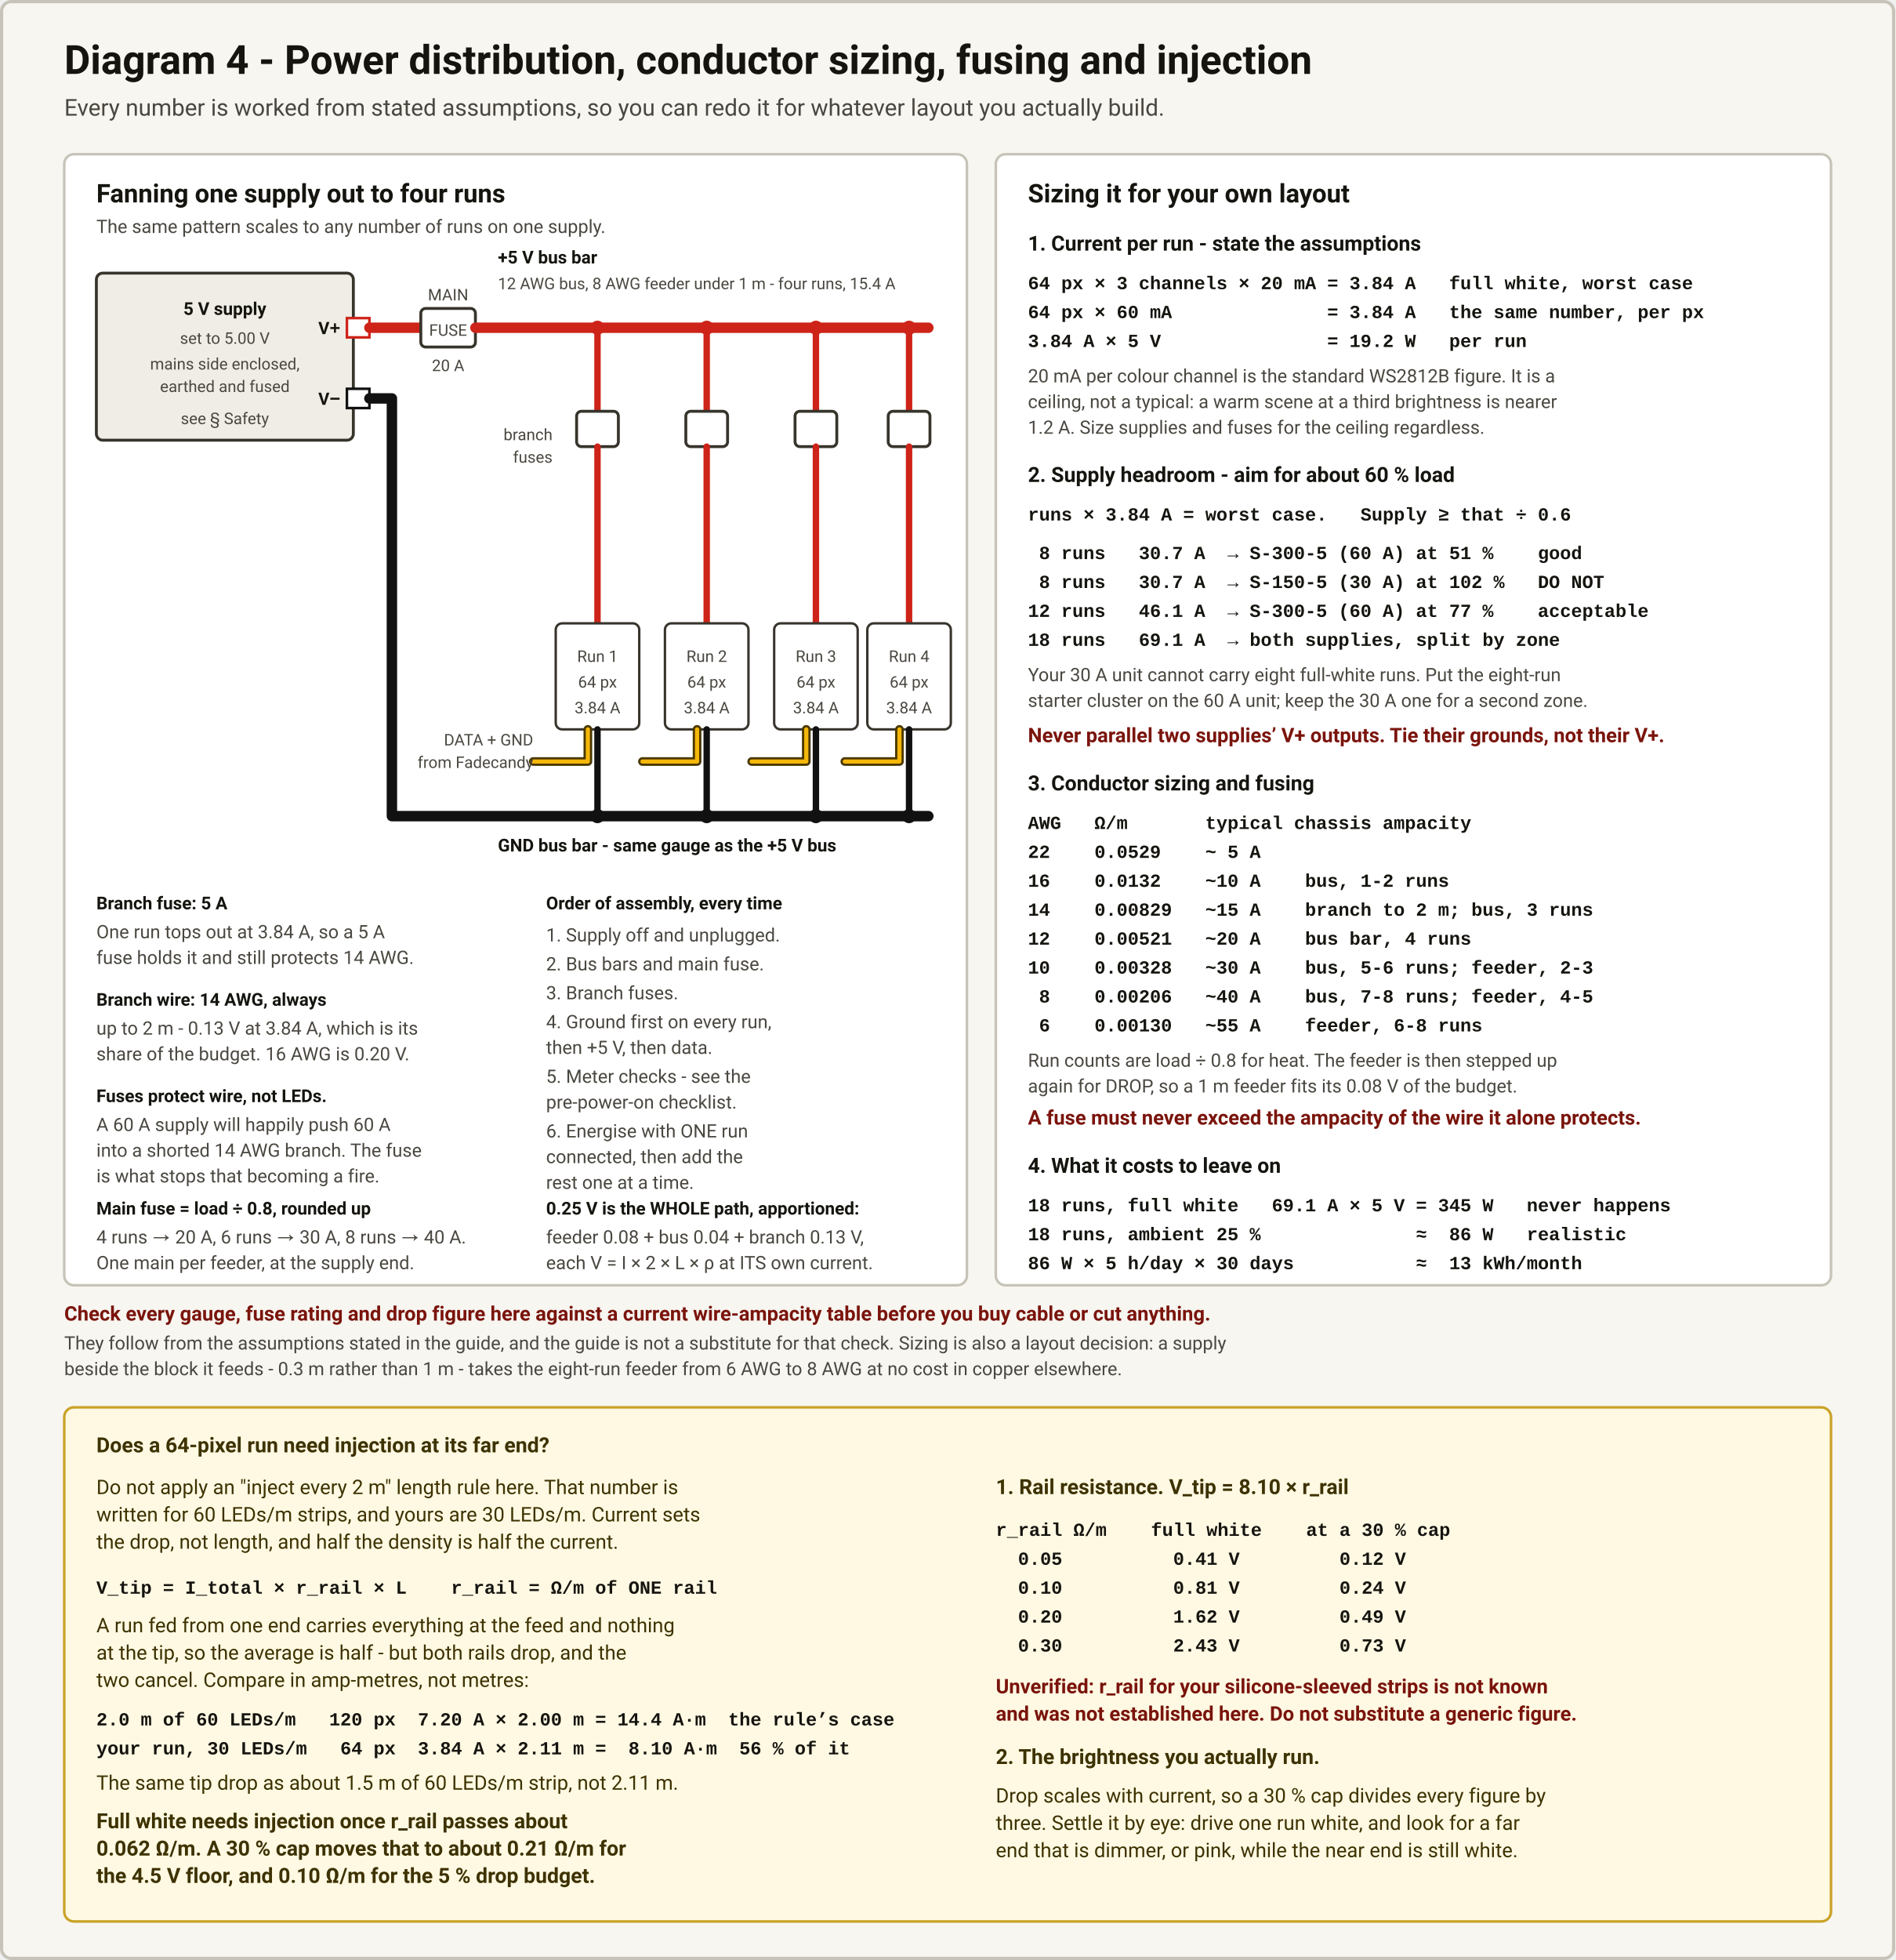
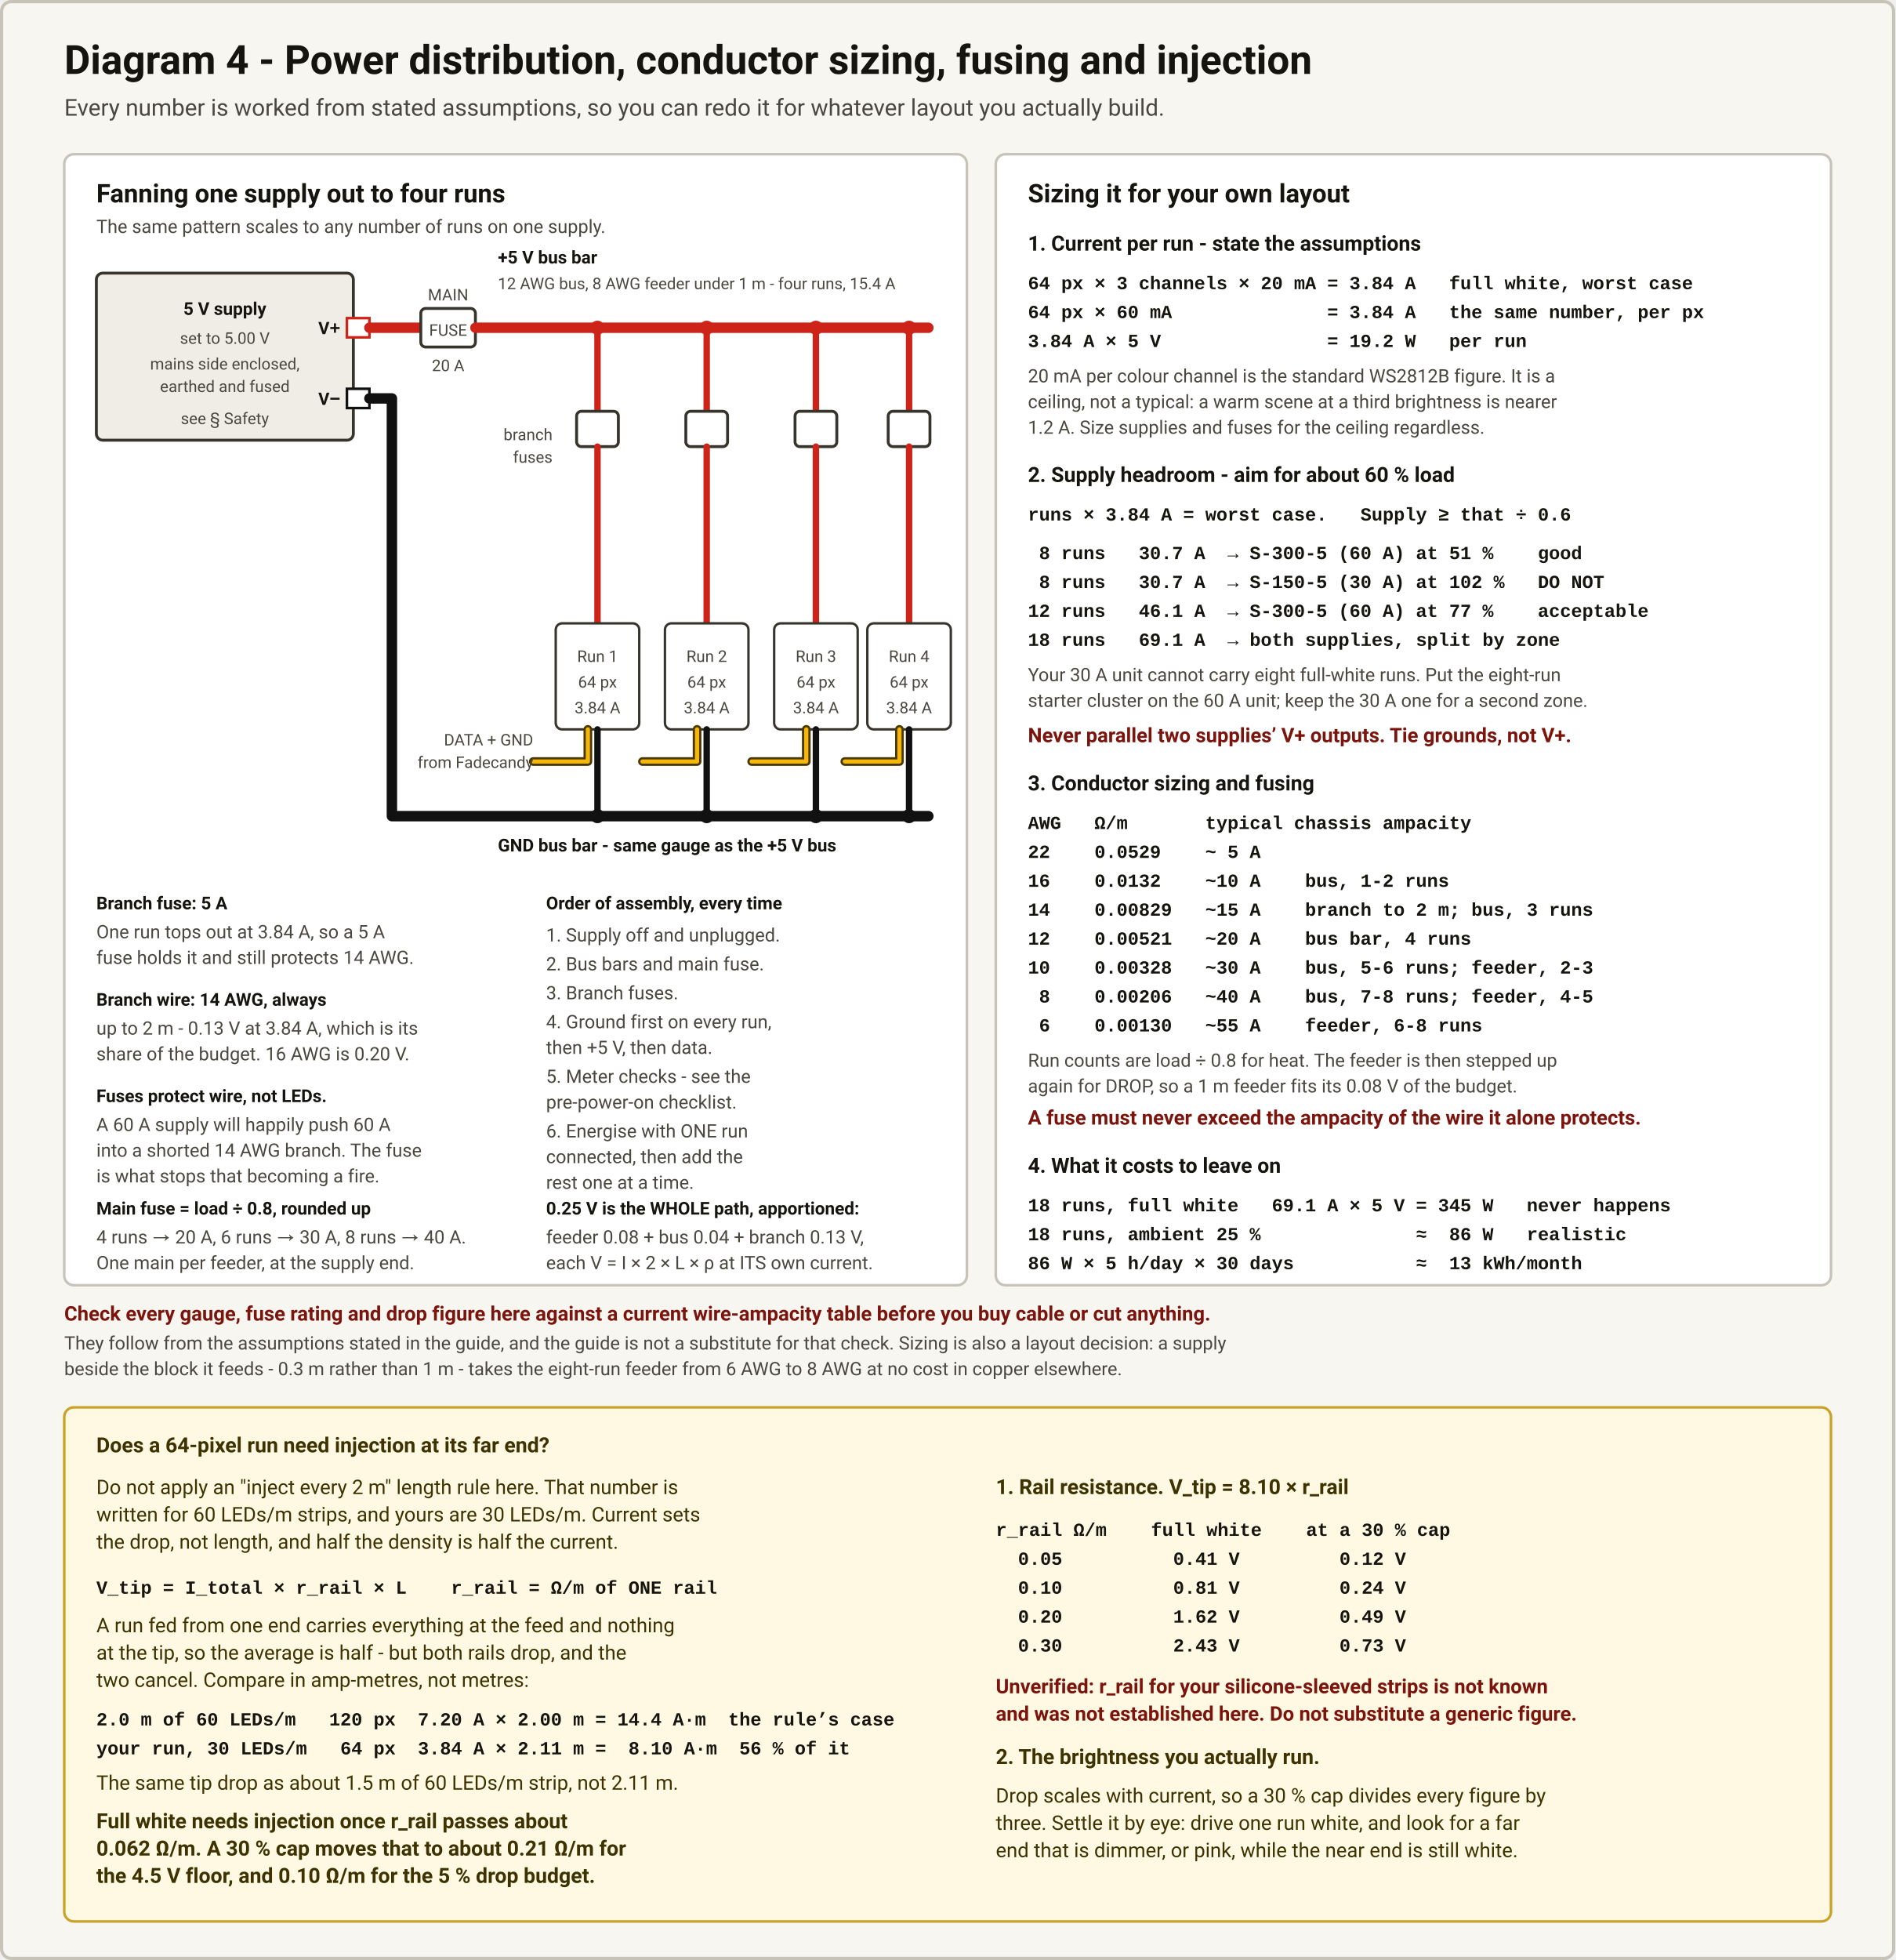
<svg xmlns="http://www.w3.org/2000/svg" viewBox="0 0 1180 1220" width="1180" height="1220" role="img" aria-labelledby="t4 d4">
  <style>
    .bg     { fill:#F7F6F1; stroke:#C7C3B8; stroke-width:2; }
    .ttl    { font:700 25px ui-sans-serif,system-ui,'Segoe UI',Roboto,Helvetica,Arial,sans-serif; fill:#15140F; }
    .sub    { font:400 14.5px ui-sans-serif,system-ui,'Segoe UI',Roboto,Helvetica,Arial,sans-serif; fill:#4A4740; }
    .lbls   { font:400 11.5px ui-sans-serif,system-ui,'Segoe UI',Roboto,Helvetica,Arial,sans-serif; fill:#4A4740; }
    .tiny   { font:400 10px ui-sans-serif,system-ui,'Segoe UI',Roboto,Helvetica,Arial,sans-serif; fill:#4A4740; }
    .wlbl   { font:700 11px ui-sans-serif,system-ui,'Segoe UI',Roboto,Helvetica,Arial,sans-serif; fill:#15140F; }
    .panttl { font:700 16px ui-sans-serif,system-ui,'Segoe UI',Roboto,Helvetica,Arial,sans-serif; fill:#15140F; }
    .h3     { font:700 13px ui-sans-serif,system-ui,'Segoe UI',Roboto,Helvetica,Arial,sans-serif; fill:#15140F; }
    .mono   { font:600 11.5px ui-monospace,'SFMono-Regular',Consolas,'Liberation Mono',monospace; fill:#15140F; }

    .pan    { fill:#FFFFFF; stroke:#C7C3B8; stroke-width:1.6; }
    .psu    { fill:#EFEDE5; stroke:#37342C; stroke-width:1.8; }
    .run    { fill:#FFFFFF; stroke:#37342C; stroke-width:1.5; }
    .fuse   { fill:#FFFFFF; stroke:#37342C; stroke-width:1.8; }

    .gnd    { stroke:#111111; stroke-width:4; fill:none; stroke-linecap:round; stroke-linejoin:round; }
    .pwr    { stroke:#CE2318; stroke-width:4; fill:none; stroke-linecap:round; stroke-linejoin:round; }
    .gndm   { stroke:#111111; stroke-width:6.5; fill:none; stroke-linecap:round; stroke-linejoin:round; }
    .pwrm   { stroke:#CE2318; stroke-width:6.5; fill:none; stroke-linecap:round; stroke-linejoin:round; }
    .datc   { stroke:#4A3800; stroke-width:5.4; fill:none; stroke-linecap:round; stroke-linejoin:round; }
    .dat    { stroke:#F5B70A; stroke-width:2.6; fill:none; stroke-linecap:round; stroke-linejoin:round; }

    .dot    { fill:#111111; } .dotr { fill:#CE2318; }
    .note   { fill:#FFF9E3; stroke:#C9A227; stroke-width:1.6; }
    .notet  { font:700 13px ui-sans-serif,system-ui,'Segoe UI',Roboto,Helvetica,Arial,sans-serif; fill:#3D3200; }
    .notep  { font:400 12.5px ui-sans-serif,system-ui,'Segoe UI',Roboto,Helvetica,Arial,sans-serif; fill:#3D3200; }
    .warnt  { font:700 12.5px ui-sans-serif,system-ui,'Segoe UI',Roboto,Helvetica,Arial,sans-serif; fill:#7A140C; }
  </style>
  <rect class="bg" x="1" y="1" width="1178" height="1218" rx="6" />
  <text class="ttl" x="40" y="46">Diagram 4 - Power distribution, conductor sizing, fusing and injection</text>
  <text class="sub" x="40" y="72">Every number is worked from stated assumptions, so you can redo it for whatever layout you actually build.</text>
  <rect class="pan" x="40" y="96" width="562" height="704" rx="6" />
  <text class="panttl" x="60" y="126">Fanning one supply out to four runs</text>
  <text class="lbls" x="60" y="145">The same pattern scales to any number of runs on one supply.</text>
  <rect class="psu" x="60" y="170" width="160" height="104" rx="4" />
  <text class="wlbl" x="140" y="196" text-anchor="middle">5 V supply</text>
  <text class="tiny" x="140" y="214" text-anchor="middle">set to 5.00 V</text>
  <text class="tiny" x="140" y="230" text-anchor="middle">mains side enclosed,</text>
  <text class="tiny" x="140" y="244" text-anchor="middle">earthed and fused</text>
  <text class="tiny" x="140" y="264" text-anchor="middle">see § Safety</text>
  <rect x="216" y="198" width="14" height="12" fill="#FFFFFF" stroke="#CE2318" stroke-width="1.6" />
  <text class="mono" x="212" y="208" text-anchor="end">V+</text>
  <rect x="216" y="242" width="14" height="12" fill="#FFFFFF" stroke="#111111" stroke-width="1.6" />
  <text class="mono" x="212" y="252" text-anchor="end">V−</text>
  <path class="pwrm" d="M 230 204 H 262" />
  <rect class="fuse" x="262" y="192" width="34" height="24" rx="3" />
  <path class="pwrm" d="M 296 204 H 578" />
  <text class="tiny" x="279" y="187" text-anchor="middle">MAIN</text>
  <text class="tiny" x="279" y="209" text-anchor="middle">FUSE</text>
  <text class="tiny" x="279" y="231" text-anchor="middle">20 A</text>
  <text class="wlbl" x="310" y="164">+5 V bus bar</text>
  <text class="tiny" x="310" y="180">12 AWG bus, 8 AWG feeder under 1 m - four runs, 15.4 A</text>
  <path class="gndm" d="M 230 248 H 244 V 508 H 578" />
  <text class="wlbl" x="310" y="530">GND bus bar - same gauge as the +5 V bus</text>
  <circle class="dotr" cx="372" cy="204" r="4.4" />
  <path class="pwr" d="M 372 204 V 256" />
  <rect class="fuse" x="359" y="256" width="26" height="22" rx="3" />
  <path class="pwr" d="M 372 278 V 388" />
  <rect class="run" x="346" y="388" width="52" height="66" rx="4" />
  <text class="tiny" x="372" y="412" text-anchor="middle">Run 1</text>
  <text class="tiny" x="372" y="428" text-anchor="middle">64 px</text>
  <text class="tiny" x="372" y="444" text-anchor="middle">3.84 A</text>
  <path class="gnd" d="M 372 454 V 508" />
  <circle class="dot" cx="372" cy="508" r="4.4" />
  <path class="datc" d="M 332 474 H 366 V 454" />
  <path class="dat" d="M 332 474 H 366 V 454" />
  <circle class="dotr" cx="440" cy="204" r="4.4" />
  <path class="pwr" d="M 440 204 V 256" />
  <rect class="fuse" x="427" y="256" width="26" height="22" rx="3" />
  <path class="pwr" d="M 440 278 V 388" />
  <rect class="run" x="414" y="388" width="52" height="66" rx="4" />
  <text class="tiny" x="440" y="412" text-anchor="middle">Run 2</text>
  <text class="tiny" x="440" y="428" text-anchor="middle">64 px</text>
  <text class="tiny" x="440" y="444" text-anchor="middle">3.84 A</text>
  <path class="gnd" d="M 440 454 V 508" />
  <circle class="dot" cx="440" cy="508" r="4.4" />
  <path class="datc" d="M 400 474 H 434 V 454" />
  <path class="dat" d="M 400 474 H 434 V 454" />
  <circle class="dotr" cx="508" cy="204" r="4.4" />
  <path class="pwr" d="M 508 204 V 256" />
  <rect class="fuse" x="495" y="256" width="26" height="22" rx="3" />
  <path class="pwr" d="M 508 278 V 388" />
  <rect class="run" x="482" y="388" width="52" height="66" rx="4" />
  <text class="tiny" x="508" y="412" text-anchor="middle">Run 3</text>
  <text class="tiny" x="508" y="428" text-anchor="middle">64 px</text>
  <text class="tiny" x="508" y="444" text-anchor="middle">3.84 A</text>
  <path class="gnd" d="M 508 454 V 508" />
  <circle class="dot" cx="508" cy="508" r="4.4" />
  <path class="datc" d="M 468 474 H 502 V 454" />
  <path class="dat" d="M 468 474 H 502 V 454" />
  <circle class="dotr" cx="566" cy="204" r="4.4" />
  <path class="pwr" d="M 566 204 V 256" />
  <rect class="fuse" x="553" y="256" width="26" height="22" rx="3" />
  <path class="pwr" d="M 566 278 V 388" />
  <rect class="run" x="540" y="388" width="52" height="66" rx="4" />
  <text class="tiny" x="566" y="412" text-anchor="middle">Run 4</text>
  <text class="tiny" x="566" y="428" text-anchor="middle">64 px</text>
  <text class="tiny" x="566" y="444" text-anchor="middle">3.84 A</text>
  <path class="gnd" d="M 566 454 V 508" />
  <circle class="dot" cx="566" cy="508" r="4.4" />
  <path class="datc" d="M 526 474 H 560 V 454" />
  <path class="dat" d="M 526 474 H 560 V 454" />
  <text class="tiny" x="344" y="274" text-anchor="end">branch</text>
  <text class="tiny" x="344" y="288" text-anchor="end">fuses</text>
  <text class="tiny" x="332" y="464" text-anchor="end">DATA + GND</text>
  <text class="tiny" x="332" y="478" text-anchor="end">from Fadecandy</text>
  <text class="wlbl" x="60" y="566">Branch fuse: 5 A</text>
  <text class="lbls" x="60" y="584">One run tops out at 3.84 A, so a 5 A</text>
  <text class="lbls" x="60" y="600">fuse holds it and still protects 14 AWG.</text>
  <text class="wlbl" x="60" y="626">Branch wire: 14 AWG, always</text>
  <text class="lbls" x="60" y="644">up to 2 m - 0.13 V at 3.84 A, which is its</text>
  <text class="lbls" x="60" y="660">share of the budget. 16 AWG is 0.20 V.</text>
  <text class="wlbl" x="60" y="686">Fuses protect wire, not LEDs.</text>
  <text class="lbls" x="60" y="704">A 60 A supply will happily push 60 A</text>
  <text class="lbls" x="60" y="720">into a shorted 14 AWG branch. The fuse</text>
  <text class="lbls" x="60" y="736">is what stops that becoming a fire.</text>
  <text class="wlbl" x="60" y="756">Main fuse = load ÷ 0.8, rounded up</text>
  <text class="lbls" x="60" y="774">4 runs → 20 A, 6 runs → 30 A, 8 runs → 40 A.</text>
  <text class="lbls" x="60" y="790">One main per feeder, at the supply end.</text>
  <text class="wlbl" x="340" y="756">0.25 V is the WHOLE path, apportioned:</text>
  <text class="lbls" x="340" y="774">feeder 0.08 + bus 0.04 + branch 0.13 V,</text>
  <text class="lbls" x="340" y="790">each V = I × 2 × L × ρ at ITS own current.</text>
  <text class="wlbl" x="340" y="566">Order of assembly, every time</text>
  <text class="lbls" x="340" y="586">1. Supply off and unplugged.</text>
  <text class="lbls" x="340" y="604">2. Bus bars and main fuse.</text>
  <text class="lbls" x="340" y="622">3. Branch fuses.</text>
  <text class="lbls" x="340" y="640">4. Ground first on every run,</text>
  <text class="lbls" x="340" y="656">    then +5 V, then data.</text>
  <text class="lbls" x="340" y="674">5. Meter checks - see the</text>
  <text class="lbls" x="340" y="690">    pre-power-on checklist.</text>
  <text class="lbls" x="340" y="708">6. Energise with ONE run</text>
  <text class="lbls" x="340" y="724">    connected, then add the</text>
  <text class="lbls" x="340" y="740">    rest one at a time.</text>
  <rect class="pan" x="620" y="96" width="520" height="704" rx="6" />
  <text class="panttl" x="640" y="126">Sizing it for your own layout</text>
  <text class="h3" x="640" y="156">1. Current per run - state the assumptions</text>
  <text class="mono" x="640" y="180" xml:space="preserve">64 px × 3 channels × 20 mA = 3.84 A   full white, worst case</text>
  <text class="mono" x="640" y="198" xml:space="preserve">64 px × 60 mA              = 3.84 A   the same number, per px</text>
  <text class="mono" x="640" y="216" xml:space="preserve">3.84 A × 5 V               = 19.2 W   per run</text>
  <text class="lbls" x="640" y="238">20 mA per colour channel is the standard WS2812B figure. It is a</text>
  <text class="lbls" x="640" y="254">ceiling, not a typical: a warm scene at a third brightness is nearer</text>
  <text class="lbls" x="640" y="270">1.2 A. Size supplies and fuses for the ceiling regardless.</text>
  <text class="h3" x="640" y="300">2. Supply headroom - aim for about 60 % load</text>
  <text class="mono" x="640" y="324" xml:space="preserve">runs × 3.84 A = worst case.   Supply ≥ that ÷ 0.6</text>
  <text class="mono" x="640" y="348" xml:space="preserve"> 8 runs   30.7 A  → S-300-5 (60 A) at 51 %    good</text>
  <text class="mono" x="640" y="366" xml:space="preserve"> 8 runs   30.7 A  → S-150-5 (30 A) at 102 %   DO NOT</text>
  <text class="mono" x="640" y="384" xml:space="preserve">12 runs   46.1 A  → S-300-5 (60 A) at 77 %    acceptable</text>
  <text class="mono" x="640" y="402" xml:space="preserve">18 runs   69.1 A  → both supplies, split by zone</text>
  <text class="lbls" x="640" y="424">Your 30 A unit cannot carry eight full-white runs. Put the eight-run</text>
  <text class="lbls" x="640" y="440">starter cluster on the 60 A unit; keep the 30 A one for a second zone.</text>
-   <text class="warnt" x="640" y="462">Never parallel two supplies’ V+ outputs. Tie their grounds, not their V+.</text>
+   <text class="warnt" x="640" y="462">Never parallel two supplies’ V+ outputs. Tie grounds, not V+.</text>
  <text class="h3" x="640" y="492">3. Conductor sizing and fusing</text>
  <text class="mono" x="640" y="516" xml:space="preserve">AWG   Ω/m       typical chassis ampacity</text>
  <text class="mono" x="640" y="534" xml:space="preserve">22    0.0529    ~ 5 A</text>
  <text class="mono" x="640" y="552" xml:space="preserve">16    0.0132    ~10 A    bus, 1-2 runs</text>
  <text class="mono" x="640" y="570" xml:space="preserve">14    0.00829   ~15 A    branch to 2 m; bus, 3 runs</text>
  <text class="mono" x="640" y="588" xml:space="preserve">12    0.00521   ~20 A    bus bar, 4 runs</text>
  <text class="mono" x="640" y="606" xml:space="preserve">10    0.00328   ~30 A    bus, 5-6 runs; feeder, 2-3</text>
  <text class="mono" x="640" y="624" xml:space="preserve"> 8    0.00206   ~40 A    bus, 7-8 runs; feeder, 4-5</text>
  <text class="mono" x="640" y="642" xml:space="preserve"> 6    0.00130   ~55 A    feeder, 6-8 runs</text>
  <text class="lbls" x="640" y="664">Run counts are load ÷ 0.8 for heat. The feeder is then stepped up</text>
  <text class="lbls" x="640" y="680">again for DROP, so a 1 m feeder fits its 0.08 V of the budget.</text>
  <text class="warnt" x="640" y="700">A fuse must never exceed the ampacity of the wire it alone protects.</text>
  <text class="h3" x="640" y="730">4. What it costs to leave on</text>
  <text class="mono" x="640" y="754" xml:space="preserve">18 runs, full white   69.1 A × 5 V = 345 W   never happens</text>
  <text class="mono" x="640" y="772" xml:space="preserve">18 runs, ambient 25 %              ≈  86 W   realistic</text>
  <text class="mono" x="640" y="790" xml:space="preserve">86 W × 5 h/day × 30 days           ≈  13 kWh/month</text>
  <text class="warnt" x="40" y="822">Check every gauge, fuse rating and drop figure here against a current wire-ampacity table before you buy cable or cut anything.</text>
  <text class="lbls" x="40" y="840">They follow from the assumptions stated in the guide, and the guide is not a substitute for that check. Sizing is also a layout decision: a supply</text>
  <text class="lbls" x="40" y="856">beside the block it feeds - 0.3 m rather than 1 m - takes the eight-run feeder from 6 AWG to 8 AWG at no cost in copper elsewhere.</text>
  <rect class="note" x="40" y="876" width="1100" height="320" rx="6" />
  <text class="notet" x="60" y="904">Does a 64-pixel run need injection at its far end?</text>
  <text class="notep" x="60" y="930">Do not apply an "inject every 2 m" length rule here. That number is</text>
  <text class="notep" x="60" y="947">written for 60 LEDs/m strips, and yours are 30 LEDs/m. Current sets</text>
  <text class="notep" x="60" y="964">the drop, not length, and half the density is half the current.</text>
  <text class="mono" x="60" y="992" xml:space="preserve">V_tip = I_total × r_rail × L    r_rail = Ω/m of ONE rail</text>
  <text class="notep" x="60" y="1016">A run fed from one end carries everything at the feed and nothing</text>
  <text class="notep" x="60" y="1033">at the tip, so the average is half - but both rails drop, and the</text>
  <text class="notep" x="60" y="1050">two cancel. Compare in amp-metres, not metres:</text>
  <text class="mono" x="60" y="1074" xml:space="preserve">2.0 m of 60 LEDs/m   120 px  7.20 A × 2.00 m = 14.4 A·m  the rule’s case</text>
  <text class="mono" x="60" y="1092" xml:space="preserve">your run, 30 LEDs/m   64 px  3.84 A × 2.11 m =  8.10 A·m  56 % of it</text>
  <text class="notep" x="60" y="1114">The same tip drop as about 1.5 m of 60 LEDs/m strip, not 2.11 m.</text>
  <text class="notet" x="60" y="1138">Full white needs injection once r_rail passes about</text>
  <text class="notet" x="60" y="1155">0.062 Ω/m. A 30 % cap moves that to about 0.21 Ω/m for</text>
  <text class="notet" x="60" y="1172">the 4.5 V floor, and 0.10 Ω/m for the 5 % drop budget.</text>
  <text class="notet" x="620" y="930">1. Rail resistance.   V_tip = 8.10 × r_rail</text>
  <text class="mono" x="620" y="956" xml:space="preserve">r_rail Ω/m    full white    at a 30 % cap</text>
  <text class="mono" x="620" y="974" xml:space="preserve">  0.05          0.41 V         0.12 V</text>
  <text class="mono" x="620" y="992" xml:space="preserve">  0.10          0.81 V         0.24 V</text>
  <text class="mono" x="620" y="1010" xml:space="preserve">  0.20          1.62 V         0.49 V</text>
  <text class="mono" x="620" y="1028" xml:space="preserve">  0.30          2.43 V         0.73 V</text>
  <text class="warnt" x="620" y="1054">Unverified: r_rail for your silicone-sleeved strips is not known</text>
  <text class="warnt" x="620" y="1071">and was not established here. Do not substitute a generic figure.</text>
  <text class="notet" x="620" y="1098">2. The brightness you actually run.</text>
  <text class="notep" x="620" y="1122">Drop scales with current, so a 30 % cap divides every figure by</text>
  <text class="notep" x="620" y="1139">three. Settle it by eye: drive one run white, and look for a far</text>
  <text class="notep" x="620" y="1156">end that is dimmer, or pink, while the near end is still white.</text>
</svg>
